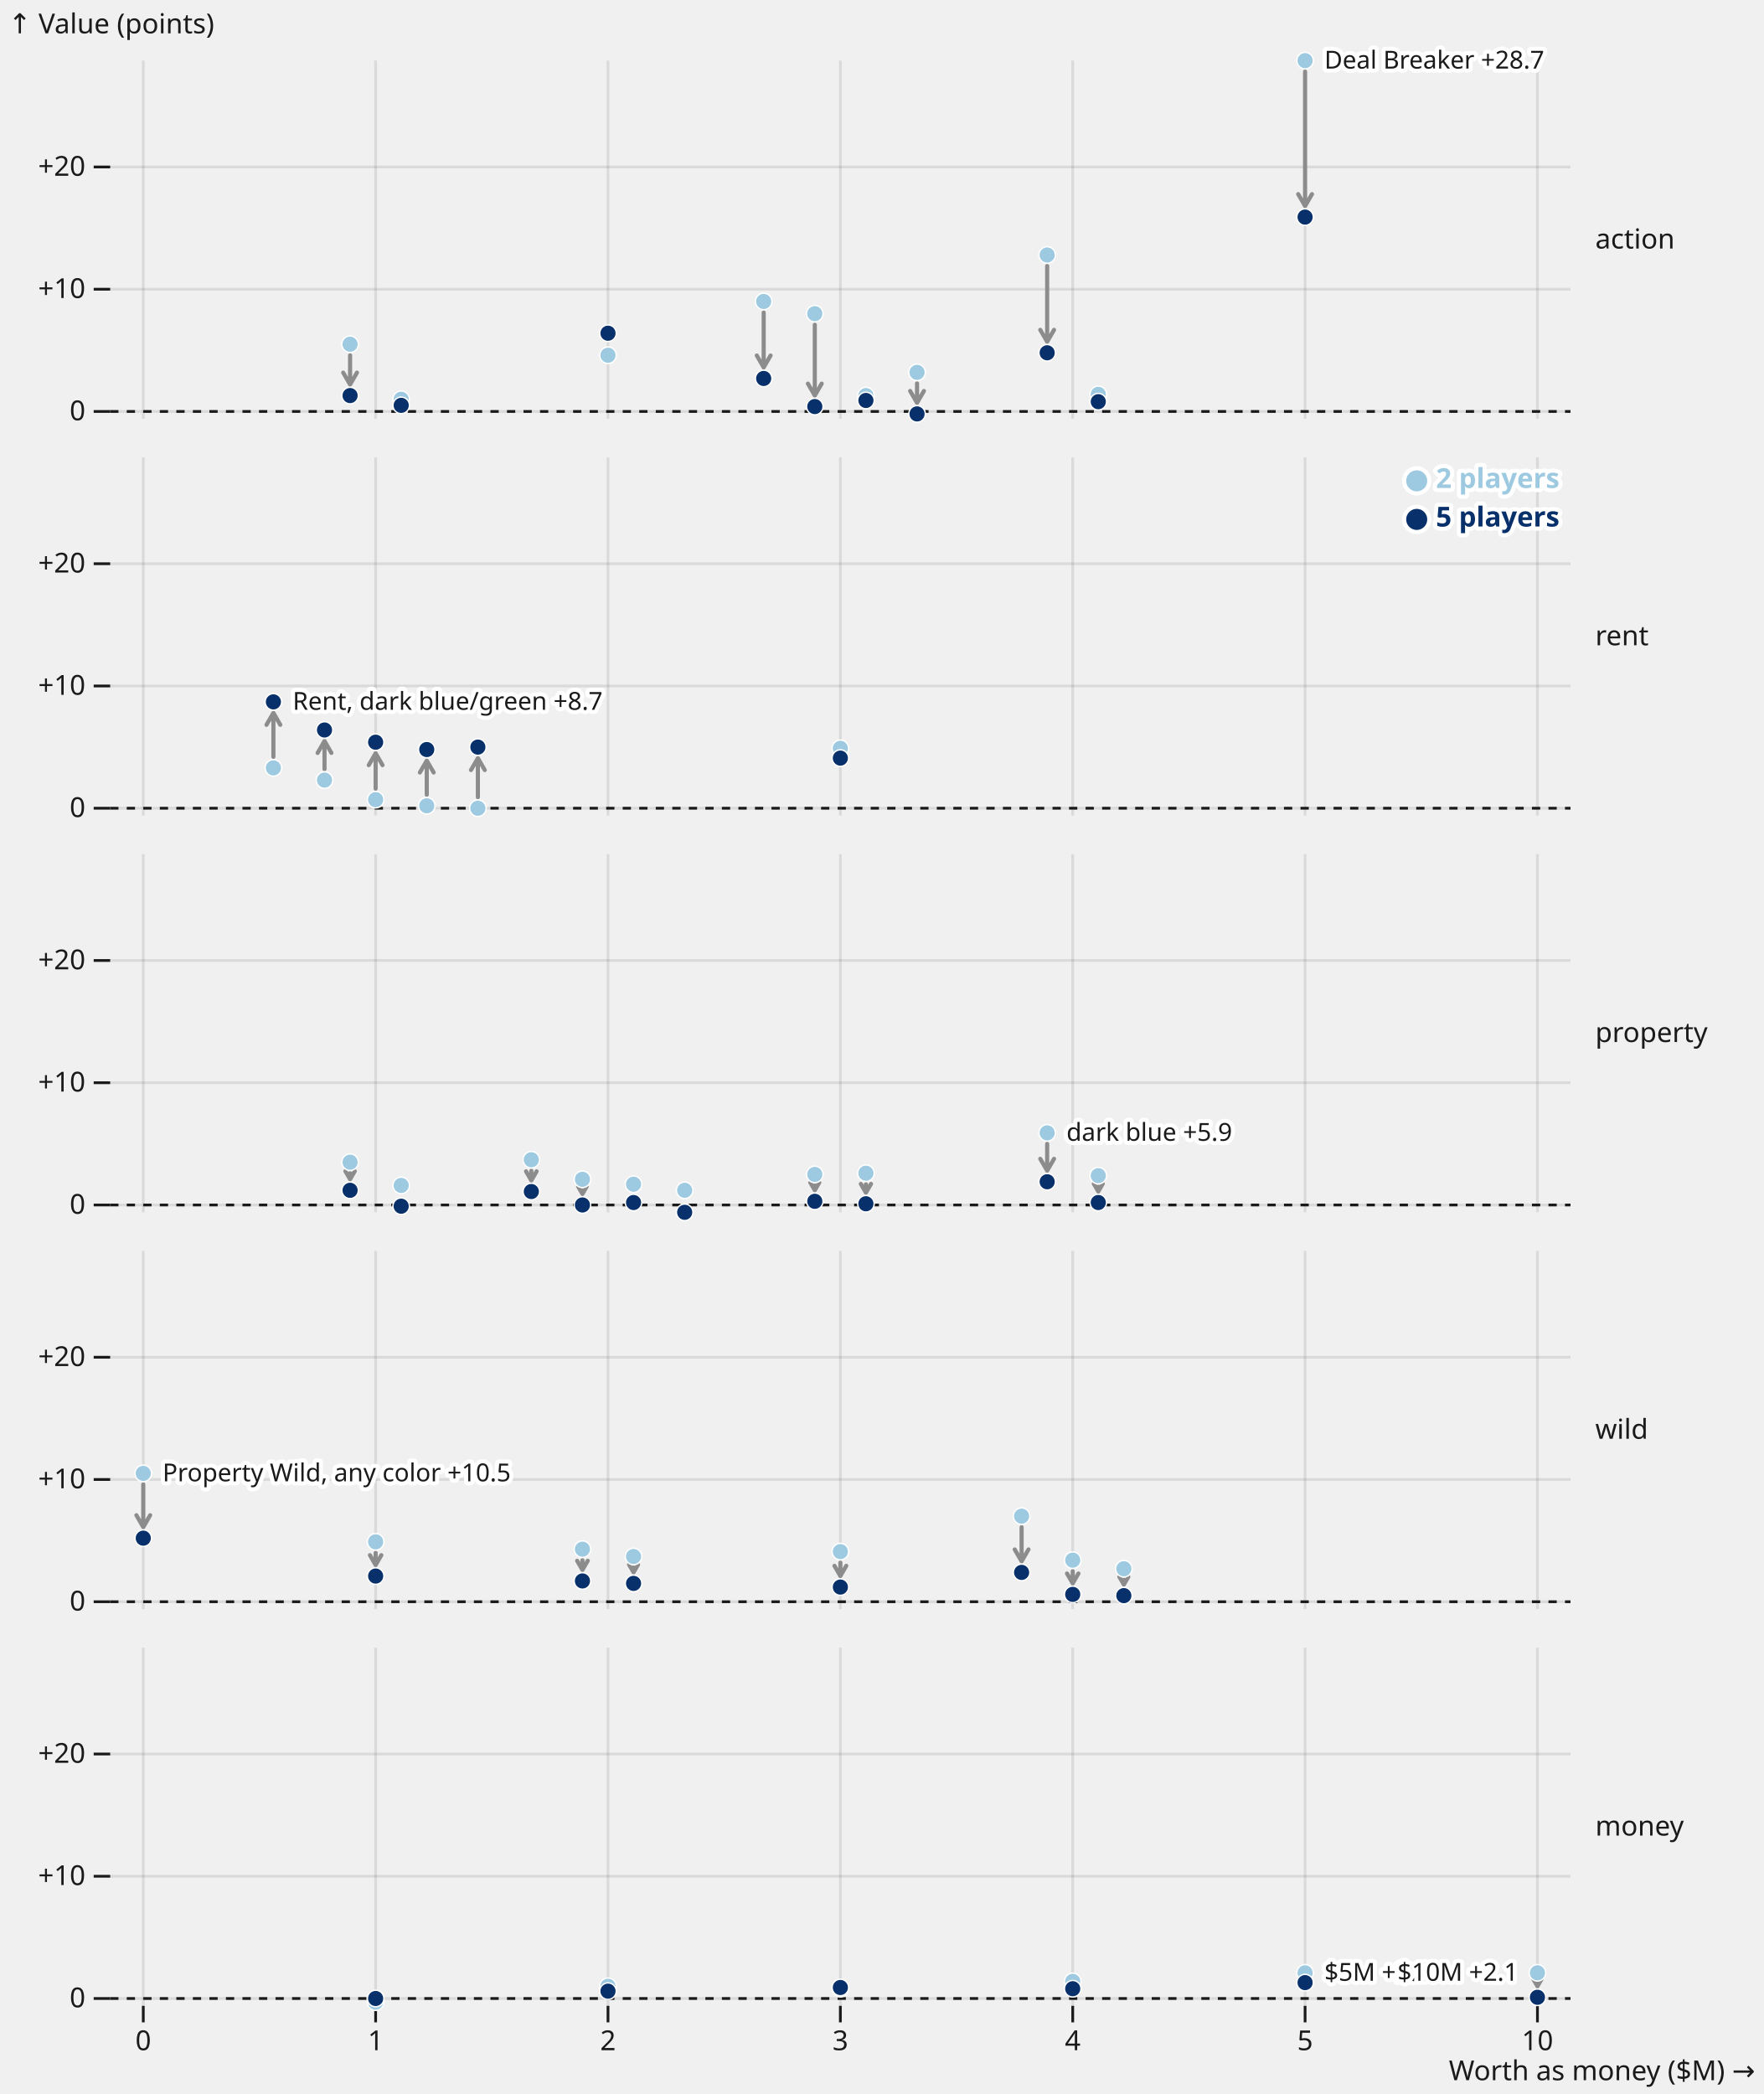
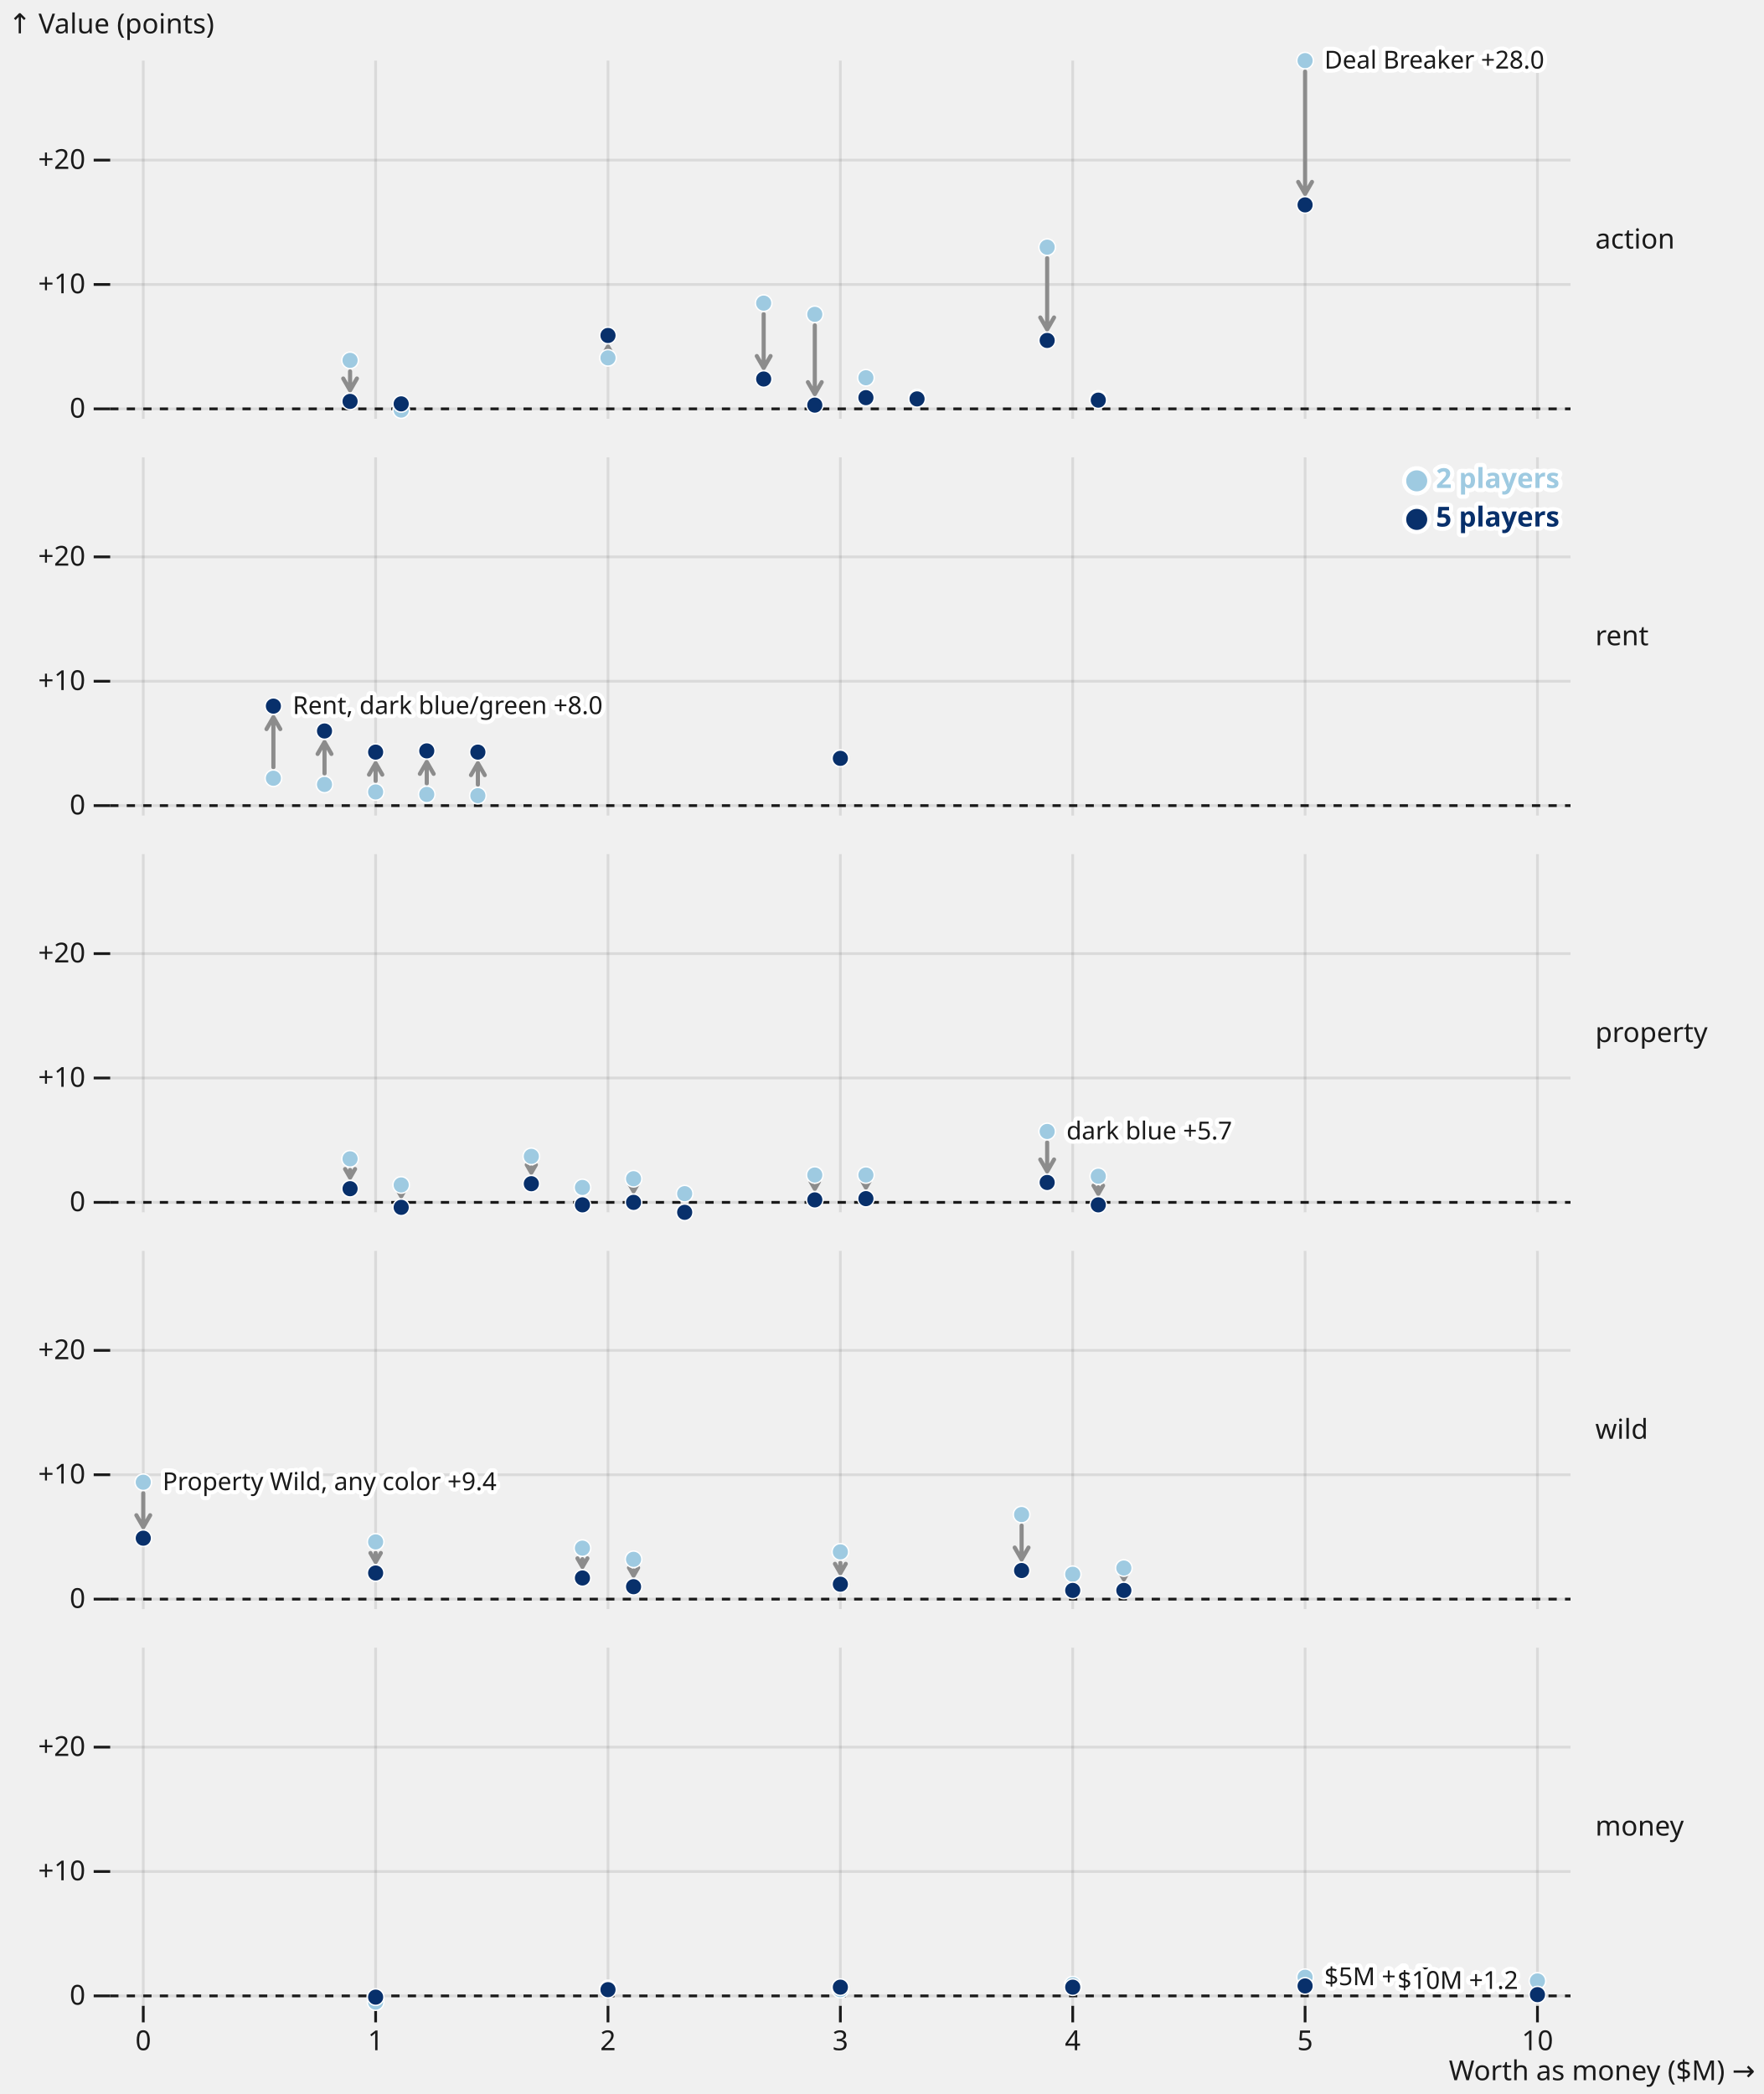
<svg xmlns="http://www.w3.org/2000/svg" class="plot-d6a7b5" fill="currentColor" font-family="system-ui, sans-serif" font-size="10" text-anchor="middle" width="640" height="760" viewBox="0 0 640 760" style="background: rgb(255, 255, 255); color: rgb(26, 26, 26);">
  <style>@media (prefers-color-scheme: dark) { :root { filter: invert(1) hue-rotate(180deg); background: none !important } }</style>
  <style>:where(.plot-d6a7b5) {
  --plot-background: white;
  display: block;
  height: auto;
  height: intrinsic;
  max-width: 100%;
}
:where(.plot-d6a7b5 text),
:where(.plot-d6a7b5 tspan) {
  white-space: pre;
}</style>
  <g aria-label="fy-axis tick label" transform="translate(9,0)">
    <g text-anchor="start" transform="translate(0,2)">
      <text y="0.32em" transform="translate(570,85)">action</text>
    </g>
    <g text-anchor="start" transform="translate(0,146)">
      <text y="0.32em" transform="translate(570,85)">rent</text>
    </g>
    <g text-anchor="start" transform="translate(0,290)">
      <text y="0.32em" transform="translate(570,85)">property</text>
    </g>
    <g text-anchor="start" transform="translate(0,434)">
      <text y="0.32em" transform="translate(570,85)">wild</text>
    </g>
    <g text-anchor="start" transform="translate(0,578)">
      <text y="0.32em" transform="translate(570,85)">money</text>
    </g>
  </g>
  <g aria-label="y-grid" aria-hidden="true">
    <g stroke="currentColor" stroke-opacity="0.1" transform="translate(0,2)">
-       <line x1="40" x2="570" y1="147.338" y2="147.338" />
-       <line x1="40" x2="570" y1="102.969" y2="102.969" />
-       <line x1="40" x2="570" y1="58.601" y2="58.601" />
+       <line x1="40" x2="570" y1="146.389" y2="146.389" />
+       <line x1="40" x2="570" y1="101.25" y2="101.25" />
+       <line x1="40" x2="570" y1="56.111" y2="56.111" />
    </g>
    <g stroke="currentColor" stroke-opacity="0.1" transform="translate(0,146)">
-       <line x1="40" x2="570" y1="147.338" y2="147.338" />
-       <line x1="40" x2="570" y1="102.969" y2="102.969" />
-       <line x1="40" x2="570" y1="58.601" y2="58.601" />
+       <line x1="40" x2="570" y1="146.389" y2="146.389" />
+       <line x1="40" x2="570" y1="101.25" y2="101.25" />
+       <line x1="40" x2="570" y1="56.111" y2="56.111" />
    </g>
    <g stroke="currentColor" stroke-opacity="0.1" transform="translate(0,290)">
-       <line x1="40" x2="570" y1="147.338" y2="147.338" />
-       <line x1="40" x2="570" y1="102.969" y2="102.969" />
-       <line x1="40" x2="570" y1="58.601" y2="58.601" />
+       <line x1="40" x2="570" y1="146.389" y2="146.389" />
+       <line x1="40" x2="570" y1="101.25" y2="101.25" />
+       <line x1="40" x2="570" y1="56.111" y2="56.111" />
    </g>
    <g stroke="currentColor" stroke-opacity="0.1" transform="translate(0,434)">
-       <line x1="40" x2="570" y1="147.338" y2="147.338" />
-       <line x1="40" x2="570" y1="102.969" y2="102.969" />
-       <line x1="40" x2="570" y1="58.601" y2="58.601" />
+       <line x1="40" x2="570" y1="146.389" y2="146.389" />
+       <line x1="40" x2="570" y1="101.25" y2="101.25" />
+       <line x1="40" x2="570" y1="56.111" y2="56.111" />
    </g>
    <g stroke="currentColor" stroke-opacity="0.1" transform="translate(0,578)">
-       <line x1="40" x2="570" y1="147.338" y2="147.338" />
-       <line x1="40" x2="570" y1="102.969" y2="102.969" />
-       <line x1="40" x2="570" y1="58.601" y2="58.601" />
+       <line x1="40" x2="570" y1="146.389" y2="146.389" />
+       <line x1="40" x2="570" y1="101.25" y2="101.25" />
+       <line x1="40" x2="570" y1="56.111" y2="56.111" />
    </g>
  </g>
  <g aria-label="y-axis tick" aria-hidden="true">
    <g fill="none" stroke="currentColor" transform="translate(0,2)">
-       <path transform="translate(40,147.3379)" d="M0,0L-6,0" />
-       <path transform="translate(40,102.9693)" d="M0,0L-6,0" />
-       <path transform="translate(40,58.60068)" d="M0,0L-6,0" />
+       <path transform="translate(40,146.3889)" d="M0,0L-6,0" />
+       <path transform="translate(40,101.25)" d="M0,0L-6,0" />
+       <path transform="translate(40,56.11111)" d="M0,0L-6,0" />
    </g>
    <g fill="none" stroke="currentColor" transform="translate(0,146)">
-       <path transform="translate(40,147.3379)" d="M0,0L-6,0" />
-       <path transform="translate(40,102.9693)" d="M0,0L-6,0" />
-       <path transform="translate(40,58.60068)" d="M0,0L-6,0" />
+       <path transform="translate(40,146.3889)" d="M0,0L-6,0" />
+       <path transform="translate(40,101.25)" d="M0,0L-6,0" />
+       <path transform="translate(40,56.11111)" d="M0,0L-6,0" />
    </g>
    <g fill="none" stroke="currentColor" transform="translate(0,290)">
-       <path transform="translate(40,147.3379)" d="M0,0L-6,0" />
-       <path transform="translate(40,102.9693)" d="M0,0L-6,0" />
-       <path transform="translate(40,58.60068)" d="M0,0L-6,0" />
+       <path transform="translate(40,146.3889)" d="M0,0L-6,0" />
+       <path transform="translate(40,101.25)" d="M0,0L-6,0" />
+       <path transform="translate(40,56.11111)" d="M0,0L-6,0" />
    </g>
    <g fill="none" stroke="currentColor" transform="translate(0,434)">
-       <path transform="translate(40,147.3379)" d="M0,0L-6,0" />
-       <path transform="translate(40,102.9693)" d="M0,0L-6,0" />
-       <path transform="translate(40,58.60068)" d="M0,0L-6,0" />
+       <path transform="translate(40,146.3889)" d="M0,0L-6,0" />
+       <path transform="translate(40,101.25)" d="M0,0L-6,0" />
+       <path transform="translate(40,56.11111)" d="M0,0L-6,0" />
    </g>
    <g fill="none" stroke="currentColor" transform="translate(0,578)">
-       <path transform="translate(40,147.3379)" d="M0,0L-6,0" />
-       <path transform="translate(40,102.9693)" d="M0,0L-6,0" />
-       <path transform="translate(40,58.60068)" d="M0,0L-6,0" />
+       <path transform="translate(40,146.3889)" d="M0,0L-6,0" />
+       <path transform="translate(40,101.25)" d="M0,0L-6,0" />
+       <path transform="translate(40,56.11111)" d="M0,0L-6,0" />
    </g>
  </g>
  <g aria-label="y-axis tick label" transform="translate(-9,0)">
    <g text-anchor="end" font-variant="tabular-nums" transform="translate(0,2)">
-       <text y="0.32em" transform="translate(40,147.3379)">0</text>
-       <text y="0.32em" transform="translate(40,102.9693)">+10</text>
-       <text y="0.32em" transform="translate(40,58.60068)">+20</text>
+       <text y="0.32em" transform="translate(40,146.3889)">0</text>
+       <text y="0.32em" transform="translate(40,101.25)">+10</text>
+       <text y="0.32em" transform="translate(40,56.11111)">+20</text>
    </g>
    <g text-anchor="end" font-variant="tabular-nums" transform="translate(0,146)">
-       <text y="0.32em" transform="translate(40,147.3379)">0</text>
-       <text y="0.32em" transform="translate(40,102.9693)">+10</text>
-       <text y="0.32em" transform="translate(40,58.60068)">+20</text>
+       <text y="0.32em" transform="translate(40,146.3889)">0</text>
+       <text y="0.32em" transform="translate(40,101.25)">+10</text>
+       <text y="0.32em" transform="translate(40,56.11111)">+20</text>
    </g>
    <g text-anchor="end" font-variant="tabular-nums" transform="translate(0,290)">
-       <text y="0.32em" transform="translate(40,147.3379)">0</text>
-       <text y="0.32em" transform="translate(40,102.9693)">+10</text>
-       <text y="0.32em" transform="translate(40,58.60068)">+20</text>
+       <text y="0.32em" transform="translate(40,146.3889)">0</text>
+       <text y="0.32em" transform="translate(40,101.25)">+10</text>
+       <text y="0.32em" transform="translate(40,56.11111)">+20</text>
    </g>
    <g text-anchor="end" font-variant="tabular-nums" transform="translate(0,434)">
-       <text y="0.32em" transform="translate(40,147.3379)">0</text>
-       <text y="0.32em" transform="translate(40,102.9693)">+10</text>
-       <text y="0.32em" transform="translate(40,58.60068)">+20</text>
+       <text y="0.32em" transform="translate(40,146.3889)">0</text>
+       <text y="0.32em" transform="translate(40,101.25)">+10</text>
+       <text y="0.32em" transform="translate(40,56.11111)">+20</text>
    </g>
    <g text-anchor="end" font-variant="tabular-nums" transform="translate(0,578)">
-       <text y="0.32em" transform="translate(40,147.3379)">0</text>
-       <text y="0.32em" transform="translate(40,102.9693)">+10</text>
-       <text y="0.32em" transform="translate(40,58.60068)">+20</text>
+       <text y="0.32em" transform="translate(40,146.3889)">0</text>
+       <text y="0.32em" transform="translate(40,101.25)">+10</text>
+       <text y="0.32em" transform="translate(40,56.11111)">+20</text>
    </g>
  </g>
  <g aria-label="y-axis label" text-anchor="start" transform="translate(-37,-17)">
    <text y="0.71em" transform="translate(40,22)">↑ Value (points)</text>
  </g>
  <g aria-label="x-grid" aria-hidden="true">
    <g stroke="currentColor" stroke-opacity="0.1" transform="translate(0,2)">
      <line x1="52" x2="52" y1="20" y2="150" />
      <line x1="136.333" x2="136.333" y1="20" y2="150" />
      <line x1="220.667" x2="220.667" y1="20" y2="150" />
      <line x1="305" x2="305" y1="20" y2="150" />
      <line x1="389.333" x2="389.333" y1="20" y2="150" />
      <line x1="473.667" x2="473.667" y1="20" y2="150" />
      <line x1="558" x2="558" y1="20" y2="150" />
    </g>
    <g stroke="currentColor" stroke-opacity="0.1" transform="translate(0,146)">
      <line x1="52" x2="52" y1="20" y2="150" />
      <line x1="136.333" x2="136.333" y1="20" y2="150" />
      <line x1="220.667" x2="220.667" y1="20" y2="150" />
      <line x1="305" x2="305" y1="20" y2="150" />
      <line x1="389.333" x2="389.333" y1="20" y2="150" />
      <line x1="473.667" x2="473.667" y1="20" y2="150" />
      <line x1="558" x2="558" y1="20" y2="150" />
    </g>
    <g stroke="currentColor" stroke-opacity="0.1" transform="translate(0,290)">
      <line x1="52" x2="52" y1="20" y2="150" />
      <line x1="136.333" x2="136.333" y1="20" y2="150" />
      <line x1="220.667" x2="220.667" y1="20" y2="150" />
      <line x1="305" x2="305" y1="20" y2="150" />
      <line x1="389.333" x2="389.333" y1="20" y2="150" />
      <line x1="473.667" x2="473.667" y1="20" y2="150" />
      <line x1="558" x2="558" y1="20" y2="150" />
    </g>
    <g stroke="currentColor" stroke-opacity="0.1" transform="translate(0,434)">
      <line x1="52" x2="52" y1="20" y2="150" />
      <line x1="136.333" x2="136.333" y1="20" y2="150" />
      <line x1="220.667" x2="220.667" y1="20" y2="150" />
      <line x1="305" x2="305" y1="20" y2="150" />
      <line x1="389.333" x2="389.333" y1="20" y2="150" />
      <line x1="473.667" x2="473.667" y1="20" y2="150" />
      <line x1="558" x2="558" y1="20" y2="150" />
    </g>
    <g stroke="currentColor" stroke-opacity="0.1" transform="translate(0,578)">
      <line x1="52" x2="52" y1="20" y2="150" />
      <line x1="136.333" x2="136.333" y1="20" y2="150" />
      <line x1="220.667" x2="220.667" y1="20" y2="150" />
      <line x1="305" x2="305" y1="20" y2="150" />
      <line x1="389.333" x2="389.333" y1="20" y2="150" />
      <line x1="473.667" x2="473.667" y1="20" y2="150" />
      <line x1="558" x2="558" y1="20" y2="150" />
    </g>
  </g>
  <g aria-label="x-axis tick" aria-hidden="true">
    <g fill="none" stroke="currentColor" transform="translate(0,578)">
      <path transform="translate(52,150)" d="M0,0L0,6" />
      <path transform="translate(136.3333,150)" d="M0,0L0,6" />
      <path transform="translate(220.6667,150)" d="M0,0L0,6" />
      <path transform="translate(305,150)" d="M0,0L0,6" />
      <path transform="translate(389.3333,150)" d="M0,0L0,6" />
      <path transform="translate(473.6667,150)" d="M0,0L0,6" />
      <path transform="translate(558,150)" d="M0,0L0,6" />
    </g>
  </g>
  <g aria-label="x-axis tick label" transform="translate(0,9)">
    <g font-variant="tabular-nums" transform="translate(0,578)">
      <text y="0.71em" transform="translate(52,150)">0</text>
      <text y="0.71em" transform="translate(136.3333,150)">1</text>
      <text y="0.71em" transform="translate(220.6667,150)">2</text>
      <text y="0.71em" transform="translate(305,150)">3</text>
      <text y="0.71em" transform="translate(389.3333,150)">4</text>
      <text y="0.71em" transform="translate(473.6667,150)">5</text>
      <text y="0.71em" transform="translate(558,150)">10</text>
    </g>
  </g>
  <g aria-label="x-axis label" text-anchor="end" transform="translate(67,27)">
    <text transform="translate(570,728)">Worth as money ($M) →</text>
  </g>
  <g aria-label="rule">
    <g stroke="#1a1a1a" stroke-dasharray="3,3" transform="translate(0,2)">
-       <line x1="40" x2="570" y1="147.338" y2="147.338" />
+       <line x1="40" x2="570" y1="146.389" y2="146.389" />
    </g>
    <g stroke="#1a1a1a" stroke-dasharray="3,3" transform="translate(0,146)">
-       <line x1="40" x2="570" y1="147.338" y2="147.338" />
+       <line x1="40" x2="570" y1="146.389" y2="146.389" />
    </g>
    <g stroke="#1a1a1a" stroke-dasharray="3,3" transform="translate(0,290)">
-       <line x1="40" x2="570" y1="147.338" y2="147.338" />
+       <line x1="40" x2="570" y1="146.389" y2="146.389" />
    </g>
    <g stroke="#1a1a1a" stroke-dasharray="3,3" transform="translate(0,434)">
-       <line x1="40" x2="570" y1="147.338" y2="147.338" />
+       <line x1="40" x2="570" y1="146.389" y2="146.389" />
    </g>
    <g stroke="#1a1a1a" stroke-dasharray="3,3" transform="translate(0,578)">
-       <line x1="40" x2="570" y1="147.338" y2="147.338" />
+       <line x1="40" x2="570" y1="146.389" y2="146.389" />
    </g>
  </g>
  <g aria-label="arrow">
    <g fill="none" stroke="#8c8c8c" stroke-width="1.5" stroke-linecap="round" stroke-miterlimit="1" transform="translate(0,2)">
-       <path d="M473.667,24L473.667,72.792M476.167,68.462L473.667,72.792L471.167,68.462" />
-       <path d="M380.057,94.546L380.057,122.041M382.557,117.711L380.057,122.041L377.557,117.711" />
-       <path />
-       <path d="M277.17,111.406L277.17,131.358M279.67,127.028L277.17,131.358L274.67,127.028" />
-       <path d="M127.057,126.935L127.057,137.57M129.557,133.24L127.057,137.57L124.557,133.24" />
-       <path d="M295.723,115.843L295.723,141.563M298.223,137.233L295.723,141.563L293.223,137.233" />
-       <path d="M332.83,137.14L332.83,144.225M335.33,139.895L332.83,144.225L330.33,139.895" />
+       <path d="M473.667,24L473.667,68.361M476.167,64.031L473.667,68.361L471.167,64.031" />
+       <path d="M380.057,91.708L380.057,117.562M382.557,113.232L380.057,117.562L377.557,113.232" />
+       <path d="M220.667,123.882L220.667,123.757M219.313,126.102L220.667,123.757L222.021,126.102" />
+       <path d="M277.17,112.021L277.17,131.556M279.67,127.225L277.17,131.556L274.67,127.225" />
+       <path d="M127.057,132.785L127.057,139.681M129.539,135.38L127.057,139.681L124.574,135.38" />
+       <path d="M295.723,116.083L295.723,141.035M298.223,136.705L295.723,141.035L293.223,136.705" />
+       <path />
    </g>
    <g fill="none" stroke="#8c8c8c" stroke-width="1.5" stroke-linecap="round" stroke-miterlimit="1" transform="translate(0,146)">
-       <path d="M99.227,128.696L99.227,112.737M96.727,117.067L99.227,112.737L101.727,117.067" />
-       <path d="M117.78,133.133L117.78,122.942M115.28,127.272L117.78,122.942L120.28,127.272" />
-       <path />
-       <path d="M136.333,140.232L136.333,127.379M133.833,131.709L136.333,127.379L138.833,131.709" />
-       <path d="M154.887,142.451L154.887,130.041M152.387,134.371L154.887,130.041L157.387,134.371" />
-       <path d="M173.44,143.338L173.44,129.154M170.94,133.484L173.44,129.154L175.94,133.484" />
+       <path d="M99.227,132.458L99.227,114.278M96.727,118.608L99.227,114.278L101.727,118.608" />
+       <path d="M117.78,134.715L117.78,123.306M115.28,127.636L117.78,123.306L120.28,127.636" />
+       <path d="M136.333,137.424L136.333,130.979M133.926,135.149L136.333,130.979L138.741,135.149" />
+       <path d="M154.887,138.326L154.887,130.528M152.387,134.858L154.887,130.528L157.387,134.858" />
+       <path d="M173.44,138.778L173.44,130.979M170.94,135.309L173.44,130.979L175.94,135.309" />
    </g>
    <g fill="none" stroke="#8c8c8c" stroke-width="1.5" stroke-linecap="round" stroke-miterlimit="1" transform="translate(0,290)">
-       <path d="M380.057,125.16L380.057,134.908M382.557,130.578L380.057,134.908L377.557,130.578" />
-       <path d="M192.837,134.922L192.837,138.457M194.759,135.127L192.837,138.457L190.914,135.127" />
-       <path d="M127.057,135.809L127.057,138.014M128.757,135.068L127.057,138.014L125.356,135.068" />
-       <path d="M295.723,140.246L295.723,142.007M297.35,139.189L295.723,142.007L294.096,139.189" />
-       <path d="M314.277,139.802L314.277,142.894M316.125,139.692L314.277,142.894L312.428,139.692" />
-       <path d="M211.39,142.02L211.39,143.338M212.943,140.648L211.39,143.338L209.837,140.648" />
-       <path d="M398.61,140.689L398.61,142.451M400.237,139.633L398.61,142.451L396.983,139.633" />
-       <path />
-       <path />
+       <path d="M380.057,124.66L380.057,135.167M382.557,130.837L380.057,135.167L377.557,130.837" />
+       <path d="M127.057,134.59L127.057,137.424M128.862,134.296L127.057,137.424L125.251,134.296" />
+       <path d="M192.837,133.688L192.837,135.618M194.492,132.751L192.837,135.618L191.182,132.751" />
+       <path d="M295.723,140.458L295.723,141.486M297.228,138.88L295.723,141.486L294.219,138.88" />
+       <path d="M314.277,140.458L314.277,141.035M315.706,138.559L314.277,141.035L312.847,138.559" />
+       <path />
+       <path d="M229.943,141.812L229.943,142.389M231.373,139.913L229.943,142.389L228.514,139.913" />
+       <path d="M398.61,140.91L398.61,143.292M400.34,140.295L398.61,143.292L396.88,140.295" />
+       <path d="M145.61,144.069L145.61,144.194M146.964,141.849L145.61,144.194L144.256,141.849" />
      <path />
    </g>
    <g fill="none" stroke="#8c8c8c" stroke-width="1.5" stroke-linecap="round" stroke-miterlimit="1" transform="translate(0,434)">
-       <path d="M52,104.751L52,120.266M54.5,115.936L52,120.266L49.5,115.936" />
-       <path d="M370.78,120.28L370.78,132.689M373.28,128.359L370.78,132.689L368.28,128.359" />
-       <path d="M211.39,132.259L211.39,135.795M213.313,132.465L211.39,135.795L209.467,132.465" />
-       <path d="M136.333,129.597L136.333,134.02M138.404,130.434L136.333,134.02L134.263,130.434" />
-       <path d="M305,133.147L305,138.014M307.144,134.299L305,138.014L302.856,134.299" />
-       <path d="M229.943,134.922L229.943,136.683M231.57,133.865L229.943,136.683L228.316,133.865" />
-       <path d="M389.333,136.253L389.333,140.676M391.404,137.089L389.333,140.676L387.263,137.089" />
-       <path d="M407.887,139.358L407.887,141.119M409.514,138.302L407.887,141.119L406.26,138.302" />
+       <path d="M52,107.958L52,120.271M54.5,115.941L52,120.271L49.5,115.941" />
+       <path d="M370.78,119.694L370.78,132.007M373.28,127.677L370.78,132.007L368.28,127.677" />
+       <path d="M136.333,129.625L136.333,132.91M138.214,129.652L136.333,132.91L134.453,129.652" />
+       <path d="M211.39,131.882L211.39,134.715M213.196,131.588L211.39,134.715L209.584,131.588" />
+       <path d="M229.943,135.944L229.943,137.875M231.598,135.008L229.943,137.875L228.288,135.008" />
+       <path d="M305,133.236L305,136.972M306.956,133.584L305,136.972L303.044,133.584" />
+       <path />
+       <path d="M407.887,139.104L407.887,139.229M409.241,136.884L407.887,139.229L406.532,136.884" />
    </g>
    <g fill="none" stroke="#8c8c8c" stroke-width="1.5" stroke-linecap="round" stroke-miterlimit="1" transform="translate(0,578)">
-       <path d="M558,142.02L558,142.894M559.479,140.333L558,142.894L556.521,140.333" />
+       <path />
    </g>
  </g>
  <g aria-label="dot">
    <g stroke="#ffffff" stroke-width="0.5" transform="translate(0,2)">
      <circle cx="473.667" cy="20" r="3" fill="#9ecae1" />
-       <circle cx="473.667" cy="76.792" r="3" fill="#08306b" />
-       <circle cx="380.057" cy="90.546" r="3" fill="#9ecae1" />
-       <circle cx="380.057" cy="126.041" r="3" fill="#08306b" />
-       <circle cx="220.667" cy="126.928" r="3" fill="#9ecae1" />
-       <circle cx="220.667" cy="118.942" r="3" fill="#08306b" />
-       <circle cx="277.17" cy="107.406" r="3" fill="#9ecae1" />
-       <circle cx="277.17" cy="135.358" r="3" fill="#08306b" />
-       <circle cx="127.057" cy="122.935" r="3" fill="#9ecae1" />
-       <circle cx="127.057" cy="141.57" r="3" fill="#08306b" />
-       <circle cx="295.723" cy="111.843" r="3" fill="#9ecae1" />
-       <circle cx="295.723" cy="145.563" r="3" fill="#08306b" />
-       <circle cx="314.277" cy="141.57" r="3" fill="#9ecae1" />
-       <circle cx="314.277" cy="143.345" r="3" fill="#08306b" />
-       <circle cx="398.61" cy="141.126" r="3" fill="#9ecae1" />
-       <circle cx="398.61" cy="143.788" r="3" fill="#08306b" />
-       <circle cx="145.61" cy="142.901" r="3" fill="#9ecae1" />
-       <circle cx="145.61" cy="145.119" r="3" fill="#08306b" />
-       <circle cx="332.83" cy="133.14" r="3" fill="#9ecae1" />
-       <circle cx="332.83" cy="148.225" r="3" fill="#08306b" />
+       <circle cx="473.667" cy="72.361" r="3" fill="#08306b" />
+       <circle cx="380.057" cy="87.708" r="3" fill="#9ecae1" />
+       <circle cx="380.057" cy="121.562" r="3" fill="#08306b" />
+       <circle cx="220.667" cy="127.882" r="3" fill="#9ecae1" />
+       <circle cx="220.667" cy="119.757" r="3" fill="#08306b" />
+       <circle cx="277.17" cy="108.021" r="3" fill="#9ecae1" />
+       <circle cx="277.17" cy="135.556" r="3" fill="#08306b" />
+       <circle cx="127.057" cy="128.785" r="3" fill="#9ecae1" />
+       <circle cx="127.057" cy="143.681" r="3" fill="#08306b" />
+       <circle cx="295.723" cy="112.083" r="3" fill="#9ecae1" />
+       <circle cx="295.723" cy="145.035" r="3" fill="#08306b" />
+       <circle cx="314.277" cy="135.104" r="3" fill="#9ecae1" />
+       <circle cx="314.277" cy="142.326" r="3" fill="#08306b" />
+       <circle cx="398.61" cy="142.778" r="3" fill="#9ecae1" />
+       <circle cx="398.61" cy="143.229" r="3" fill="#08306b" />
+       <circle cx="332.83" cy="142.326" r="3" fill="#9ecae1" />
+       <circle cx="332.83" cy="142.778" r="3" fill="#08306b" />
+       <circle cx="145.61" cy="146.84" r="3" fill="#9ecae1" />
+       <circle cx="145.61" cy="144.583" r="3" fill="#08306b" />
    </g>
    <g stroke="#ffffff" stroke-width="0.5" transform="translate(0,146)">
-       <circle cx="99.227" cy="132.696" r="3" fill="#9ecae1" />
-       <circle cx="99.227" cy="108.737" r="3" fill="#08306b" />
-       <circle cx="117.78" cy="137.133" r="3" fill="#9ecae1" />
-       <circle cx="117.78" cy="118.942" r="3" fill="#08306b" />
-       <circle cx="305" cy="125.597" r="3" fill="#9ecae1" />
-       <circle cx="305" cy="129.147" r="3" fill="#08306b" />
-       <circle cx="136.333" cy="144.232" r="3" fill="#9ecae1" />
-       <circle cx="136.333" cy="123.379" r="3" fill="#08306b" />
-       <circle cx="154.887" cy="146.451" r="3" fill="#9ecae1" />
-       <circle cx="154.887" cy="126.041" r="3" fill="#08306b" />
-       <circle cx="173.44" cy="147.338" r="3" fill="#9ecae1" />
-       <circle cx="173.44" cy="125.154" r="3" fill="#08306b" />
+       <circle cx="99.227" cy="136.458" r="3" fill="#9ecae1" />
+       <circle cx="99.227" cy="110.278" r="3" fill="#08306b" />
+       <circle cx="117.78" cy="138.715" r="3" fill="#9ecae1" />
+       <circle cx="117.78" cy="119.306" r="3" fill="#08306b" />
+       <circle cx="305" cy="129.236" r="3" fill="#9ecae1" />
+       <circle cx="305" cy="129.236" r="3" fill="#08306b" />
+       <circle cx="136.333" cy="141.424" r="3" fill="#9ecae1" />
+       <circle cx="136.333" cy="126.979" r="3" fill="#08306b" />
+       <circle cx="154.887" cy="142.326" r="3" fill="#9ecae1" />
+       <circle cx="154.887" cy="126.528" r="3" fill="#08306b" />
+       <circle cx="173.44" cy="142.778" r="3" fill="#9ecae1" />
+       <circle cx="173.44" cy="126.979" r="3" fill="#08306b" />
    </g>
    <g stroke="#ffffff" stroke-width="0.5" transform="translate(0,290)">
-       <circle cx="380.057" cy="121.16" r="3" fill="#9ecae1" />
-       <circle cx="380.057" cy="138.908" r="3" fill="#08306b" />
-       <circle cx="192.837" cy="130.922" r="3" fill="#9ecae1" />
-       <circle cx="192.837" cy="142.457" r="3" fill="#08306b" />
-       <circle cx="127.057" cy="131.809" r="3" fill="#9ecae1" />
-       <circle cx="127.057" cy="142.014" r="3" fill="#08306b" />
-       <circle cx="295.723" cy="136.246" r="3" fill="#9ecae1" />
-       <circle cx="295.723" cy="146.007" r="3" fill="#08306b" />
-       <circle cx="314.277" cy="135.802" r="3" fill="#9ecae1" />
-       <circle cx="314.277" cy="146.894" r="3" fill="#08306b" />
-       <circle cx="211.39" cy="138.02" r="3" fill="#9ecae1" />
-       <circle cx="211.39" cy="147.338" r="3" fill="#08306b" />
-       <circle cx="398.61" cy="136.689" r="3" fill="#9ecae1" />
-       <circle cx="398.61" cy="146.451" r="3" fill="#08306b" />
-       <circle cx="229.943" cy="139.795" r="3" fill="#9ecae1" />
-       <circle cx="229.943" cy="146.451" r="3" fill="#08306b" />
-       <circle cx="145.61" cy="140.239" r="3" fill="#9ecae1" />
-       <circle cx="145.61" cy="147.782" r="3" fill="#08306b" />
-       <circle cx="248.497" cy="142.014" r="3" fill="#9ecae1" />
+       <circle cx="380.057" cy="120.66" r="3" fill="#9ecae1" />
+       <circle cx="380.057" cy="139.167" r="3" fill="#08306b" />
+       <circle cx="127.057" cy="130.59" r="3" fill="#9ecae1" />
+       <circle cx="127.057" cy="141.424" r="3" fill="#08306b" />
+       <circle cx="192.837" cy="129.688" r="3" fill="#9ecae1" />
+       <circle cx="192.837" cy="139.618" r="3" fill="#08306b" />
+       <circle cx="295.723" cy="136.458" r="3" fill="#9ecae1" />
+       <circle cx="295.723" cy="145.486" r="3" fill="#08306b" />
+       <circle cx="314.277" cy="136.458" r="3" fill="#9ecae1" />
+       <circle cx="314.277" cy="145.035" r="3" fill="#08306b" />
+       <circle cx="211.39" cy="140.972" r="3" fill="#9ecae1" />
+       <circle cx="211.39" cy="147.292" r="3" fill="#08306b" />
+       <circle cx="229.943" cy="137.812" r="3" fill="#9ecae1" />
+       <circle cx="229.943" cy="146.389" r="3" fill="#08306b" />
+       <circle cx="398.61" cy="136.91" r="3" fill="#9ecae1" />
+       <circle cx="398.61" cy="147.292" r="3" fill="#08306b" />
+       <circle cx="145.61" cy="140.069" r="3" fill="#9ecae1" />
+       <circle cx="145.61" cy="148.194" r="3" fill="#08306b" />
+       <circle cx="248.497" cy="143.229" r="3" fill="#9ecae1" />
      <circle cx="248.497" cy="150" r="3" fill="#08306b" />
    </g>
    <g stroke="#ffffff" stroke-width="0.5" transform="translate(0,434)">
-       <circle cx="52" cy="100.751" r="3" fill="#9ecae1" />
-       <circle cx="52" cy="124.266" r="3" fill="#08306b" />
-       <circle cx="370.78" cy="116.28" r="3" fill="#9ecae1" />
-       <circle cx="370.78" cy="136.689" r="3" fill="#08306b" />
-       <circle cx="211.39" cy="128.259" r="3" fill="#9ecae1" />
-       <circle cx="211.39" cy="139.795" r="3" fill="#08306b" />
-       <circle cx="136.333" cy="125.597" r="3" fill="#9ecae1" />
-       <circle cx="136.333" cy="138.02" r="3" fill="#08306b" />
-       <circle cx="305" cy="129.147" r="3" fill="#9ecae1" />
-       <circle cx="305" cy="142.014" r="3" fill="#08306b" />
-       <circle cx="229.943" cy="130.922" r="3" fill="#9ecae1" />
-       <circle cx="229.943" cy="140.683" r="3" fill="#08306b" />
-       <circle cx="389.333" cy="132.253" r="3" fill="#9ecae1" />
-       <circle cx="389.333" cy="144.676" r="3" fill="#08306b" />
-       <circle cx="407.887" cy="135.358" r="3" fill="#9ecae1" />
-       <circle cx="407.887" cy="145.119" r="3" fill="#08306b" />
+       <circle cx="52" cy="103.958" r="3" fill="#9ecae1" />
+       <circle cx="52" cy="124.271" r="3" fill="#08306b" />
+       <circle cx="370.78" cy="115.694" r="3" fill="#9ecae1" />
+       <circle cx="370.78" cy="136.007" r="3" fill="#08306b" />
+       <circle cx="136.333" cy="125.625" r="3" fill="#9ecae1" />
+       <circle cx="136.333" cy="136.91" r="3" fill="#08306b" />
+       <circle cx="211.39" cy="127.882" r="3" fill="#9ecae1" />
+       <circle cx="211.39" cy="138.715" r="3" fill="#08306b" />
+       <circle cx="229.943" cy="131.944" r="3" fill="#9ecae1" />
+       <circle cx="229.943" cy="141.875" r="3" fill="#08306b" />
+       <circle cx="305" cy="129.236" r="3" fill="#9ecae1" />
+       <circle cx="305" cy="140.972" r="3" fill="#08306b" />
+       <circle cx="389.333" cy="137.361" r="3" fill="#9ecae1" />
+       <circle cx="389.333" cy="143.229" r="3" fill="#08306b" />
+       <circle cx="407.887" cy="135.104" r="3" fill="#9ecae1" />
+       <circle cx="407.887" cy="143.229" r="3" fill="#08306b" />
    </g>
    <g stroke="#ffffff" stroke-width="0.5" transform="translate(0,578)">
-       <circle cx="473.667" cy="138.02" r="3" fill="#9ecae1" />
-       <circle cx="473.667" cy="141.57" r="3" fill="#08306b" />
-       <circle cx="389.333" cy="141.126" r="3" fill="#9ecae1" />
-       <circle cx="389.333" cy="143.788" r="3" fill="#08306b" />
-       <circle cx="220.667" cy="142.901" r="3" fill="#9ecae1" />
-       <circle cx="220.667" cy="144.676" r="3" fill="#08306b" />
-       <circle cx="305" cy="143.788" r="3" fill="#9ecae1" />
-       <circle cx="305" cy="143.345" r="3" fill="#08306b" />
-       <circle cx="558" cy="138.02" r="3" fill="#9ecae1" />
-       <circle cx="558" cy="146.894" r="3" fill="#08306b" />
-       <circle cx="136.333" cy="148.669" r="3" fill="#9ecae1" />
-       <circle cx="136.333" cy="147.338" r="3" fill="#08306b" />
+       <circle cx="473.667" cy="139.618" r="3" fill="#9ecae1" />
+       <circle cx="473.667" cy="142.778" r="3" fill="#08306b" />
+       <circle cx="389.333" cy="142.326" r="3" fill="#9ecae1" />
+       <circle cx="389.333" cy="143.229" r="3" fill="#08306b" />
+       <circle cx="305" cy="144.132" r="3" fill="#9ecae1" />
+       <circle cx="305" cy="143.229" r="3" fill="#08306b" />
+       <circle cx="220.667" cy="143.681" r="3" fill="#9ecae1" />
+       <circle cx="220.667" cy="144.132" r="3" fill="#08306b" />
+       <circle cx="558" cy="140.972" r="3" fill="#9ecae1" />
+       <circle cx="558" cy="145.938" r="3" fill="#08306b" />
+       <circle cx="136.333" cy="148.646" r="3" fill="#9ecae1" />
+       <circle cx="136.333" cy="146.84" r="3" fill="#08306b" />
    </g>
  </g>
  <g aria-label="text" transform="translate(7,0)">
    <g stroke="#ffffff" stroke-width="3" stroke-linejoin="round" paint-order="stroke" text-anchor="start" font-size="9" transform="translate(0,2)">
-       <text y="0.32em" transform="translate(473.6667,20)">Deal Breaker +28.7</text>
+       <text y="0.32em" transform="translate(473.6667,20)">Deal Breaker +28.0</text>
    </g>
    <g stroke="#ffffff" stroke-width="3" stroke-linejoin="round" paint-order="stroke" text-anchor="start" font-size="9" transform="translate(0,146)">
-       <text y="0.32em" transform="translate(99.22667,108.7372)">Rent, dark blue/green +8.7</text>
+       <text y="0.32em" transform="translate(99.22667,110.2778)">Rent, dark blue/green +8.0</text>
    </g>
    <g stroke="#ffffff" stroke-width="3" stroke-linejoin="round" paint-order="stroke" text-anchor="start" font-size="9" transform="translate(0,290)">
-       <text y="0.32em" transform="translate(380.0567,121.1604)">dark blue +5.9</text>
+       <text y="0.32em" transform="translate(380.0567,120.6597)">dark blue +5.7</text>
    </g>
    <g stroke="#ffffff" stroke-width="3" stroke-linejoin="round" paint-order="stroke" text-anchor="start" font-size="9" transform="translate(0,434)">
-       <text y="0.32em" transform="translate(52,100.7509)">Property Wild, any color +10.5</text>
+       <text y="0.32em" transform="translate(52,103.9583)">Property Wild, any color +9.4</text>
    </g>
    <g stroke="#ffffff" stroke-width="3" stroke-linejoin="round" paint-order="stroke" text-anchor="start" font-size="9" transform="translate(0,578)">
-       <text y="0.32em" transform="translate(473.6667,138.0205)">$5M +2.1</text>
+       <text y="0.32em" transform="translate(473.6667,139.6181)">$5M +1.5</text>
    </g>
  </g>
  <g aria-label="text" transform="translate(-7,0)">
    <g stroke="#ffffff" stroke-width="3" stroke-linejoin="round" paint-order="stroke" text-anchor="end" font-size="9" transform="translate(0,578)">
-       <text y="0.32em" transform="translate(558,138.0205)">$10M +2.1</text>
+       <text y="0.32em" transform="translate(558,140.9722)">$10M +1.2</text>
    </g>
  </g>
  <g aria-label="text" transform="translate(-4,4)">
    <g fill="#9ecae1" stroke="#ffffff" stroke-width="3" stroke-linejoin="round" paint-order="stroke" text-anchor="end" font-size="10" font-weight="bold" transform="translate(0,146)">
      <text y="0.71em" transform="translate(570,20)">● 2 players</text>
    </g>
  </g>
  <g aria-label="text" transform="translate(-4,18)">
    <g fill="#08306b" stroke="#ffffff" stroke-width="3" stroke-linejoin="round" paint-order="stroke" text-anchor="end" font-size="10" font-weight="bold" transform="translate(0,146)">
      <text y="0.71em" transform="translate(570,20)">● 5 players</text>
    </g>
  </g>
</svg>
